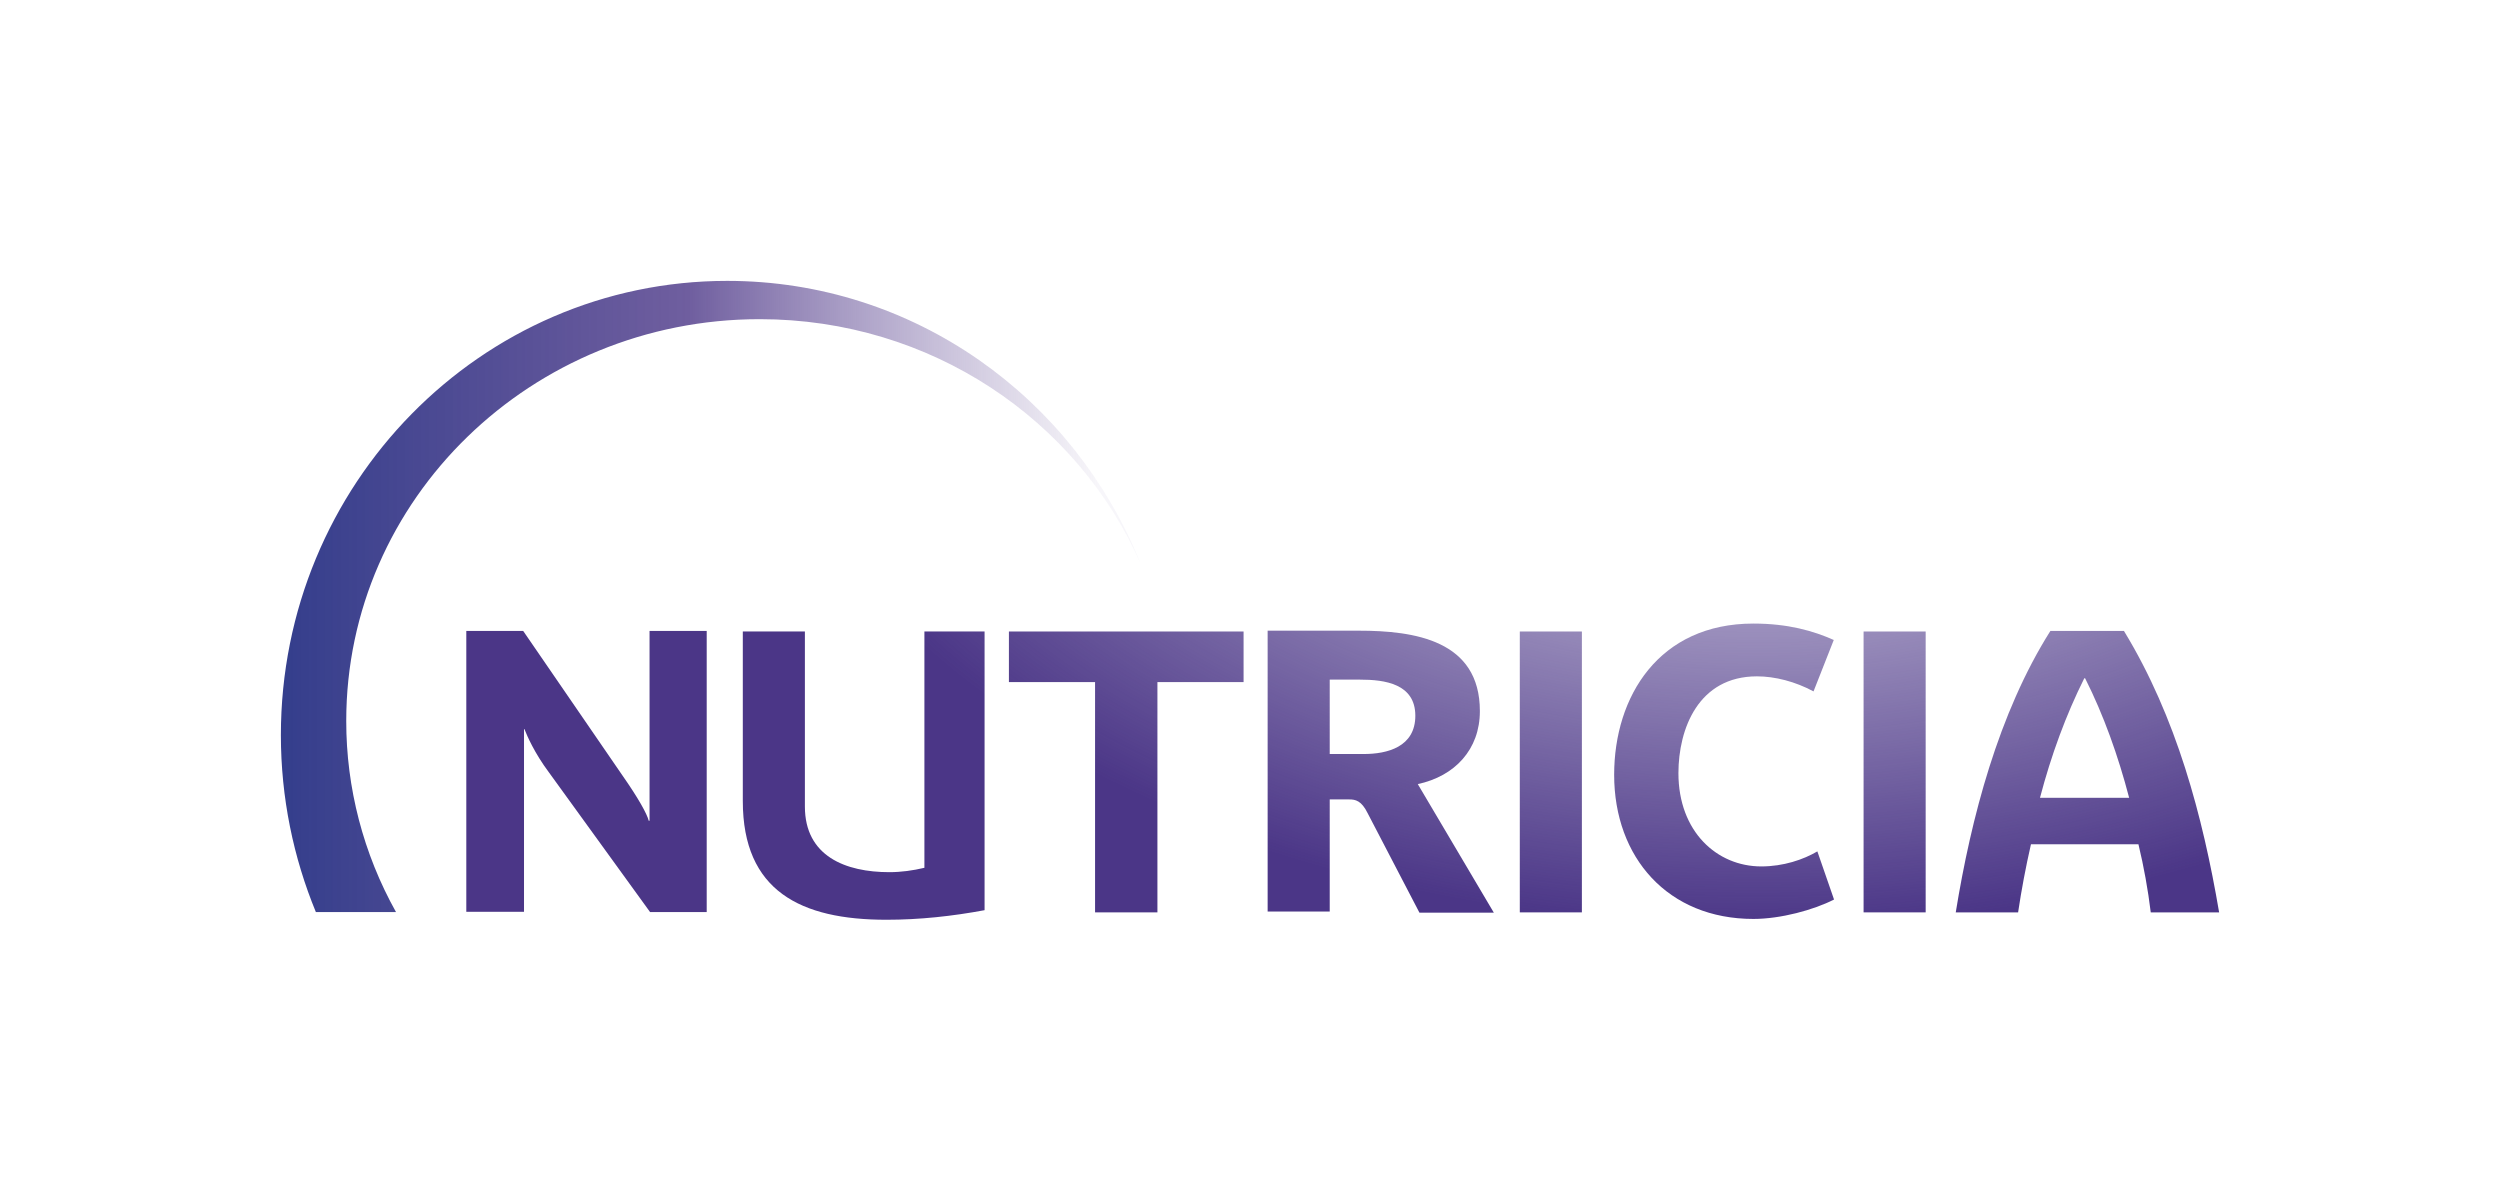
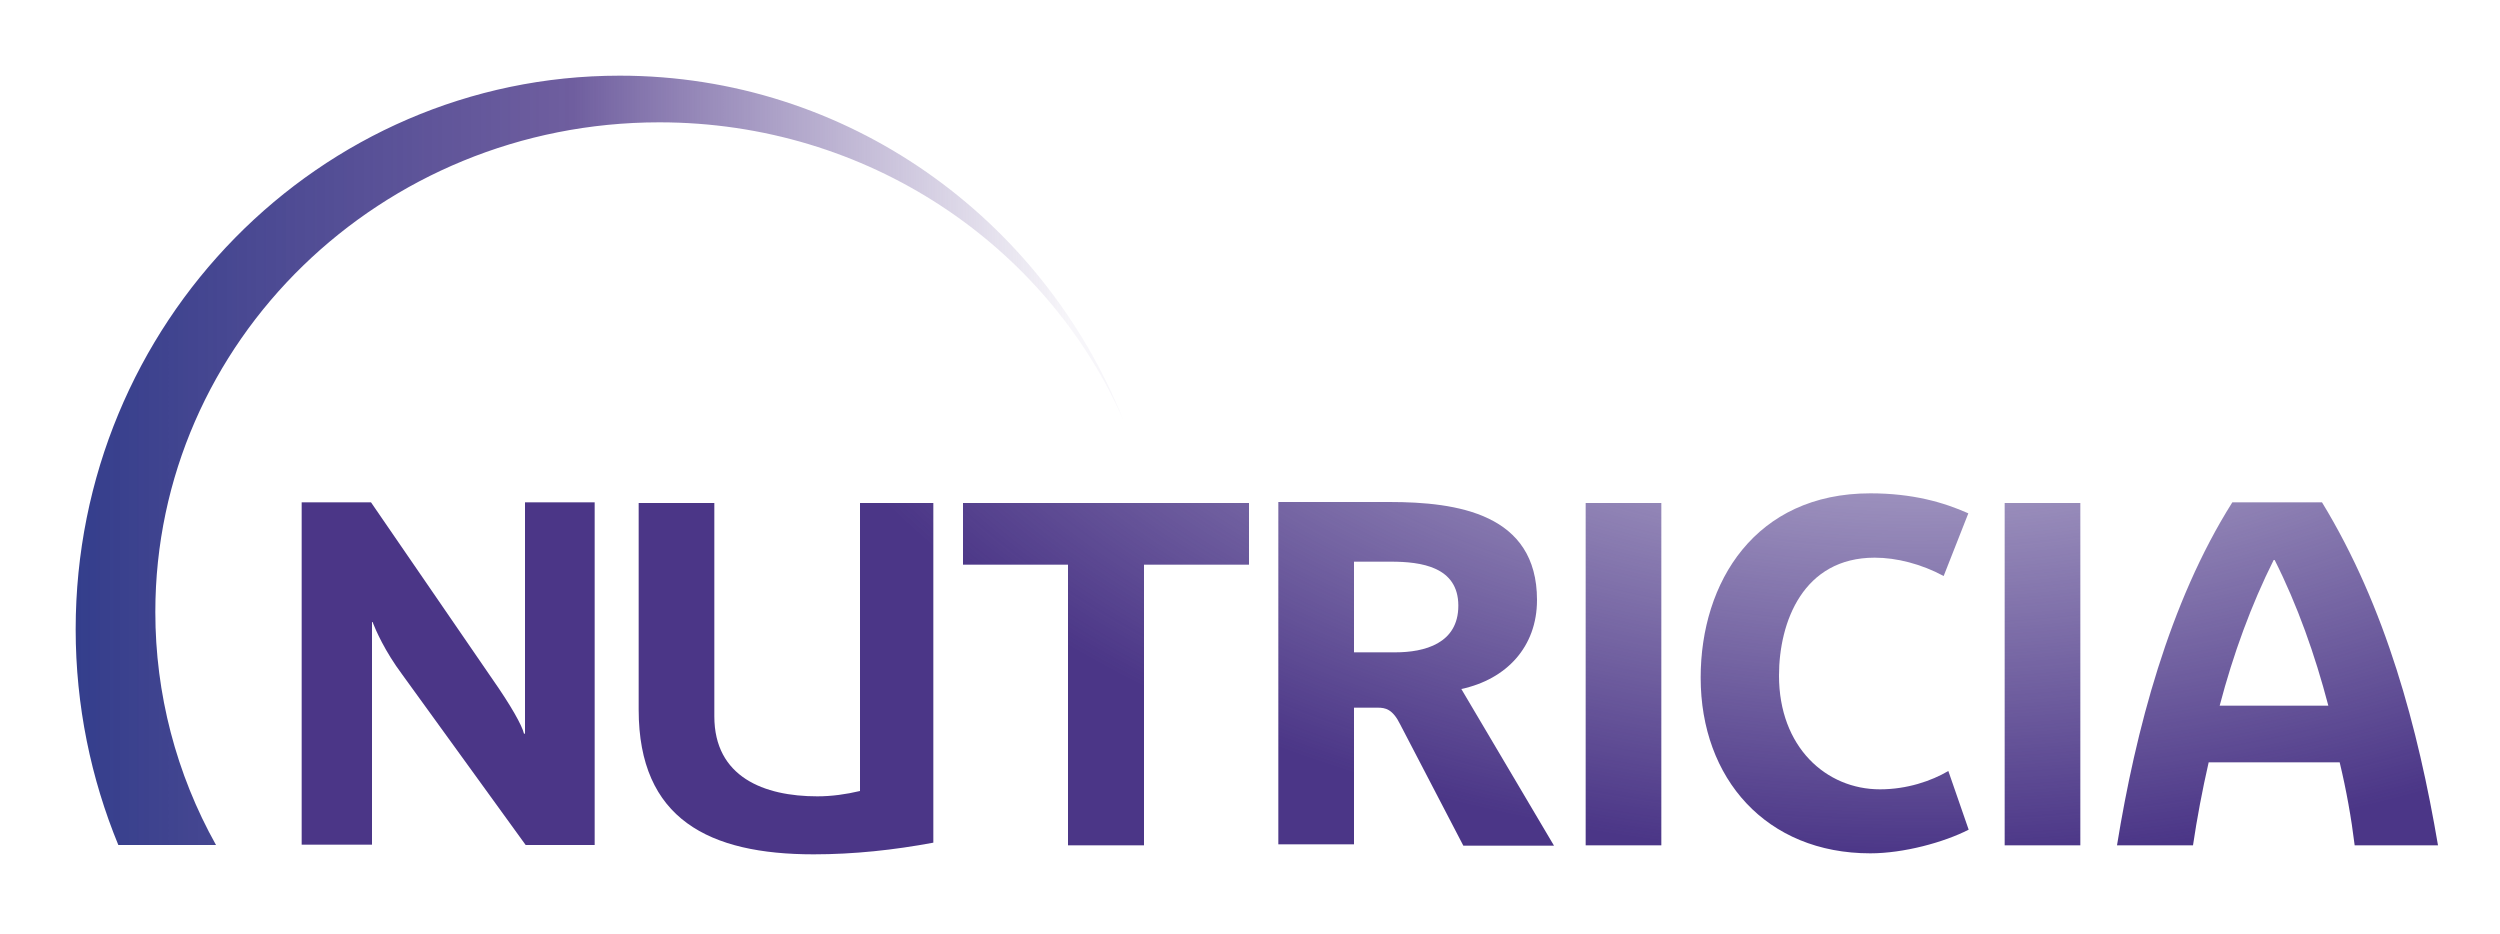
- <svg xmlns="http://www.w3.org/2000/svg" viewBox="0 0 91.41 43.62">
+ <svg xmlns="http://www.w3.org/2000/svg" viewBox="8 8 75 28">
  <radialGradient id="A" cx="-815.542" cy="631.071" gradientTransform="matrix(321.992 0 0 -198.8094 262663.969 125474.406)" gradientUnits="userSpaceOnUse" r=".113">
    <stop offset=".45" stop-color="#4b3687" stop-opacity=".5" />
    <stop offset="1" stop-color="#4b3687" />
  </radialGradient>
  <linearGradient id="B" gradientUnits="userSpaceOnUse" x1="10.274" x2="41.706" y1="21.81" y2="21.81">
    <stop offset="0" stop-color="#343e8c" />
    <stop offset=".475" stop-color="#4b3687" stop-opacity=".8" />
    <stop offset=".569" stop-color="#523c8b" stop-opacity=".652" />
    <stop offset=".951" stop-color="#695299" stop-opacity=".05" />
  </linearGradient>
  <g fill="url(#A)">
    <path d="m42.32 33.36v-8.42h3.15v-1.85h-8.58v1.85h3.15v8.42z" />
    <path d="M19.18 26.67c.09.23.36.86.89 1.57l3.7 5.11h2.07V23.07h-2.09v6.94h-.03c-.06-.25-.39-.84-.95-1.64l-3.64-5.3h-2.08v10.27h2.11v-6.68h.02z" />
    <path d="m68.14 23.09h2.27v10.27h-2.27z" />
    <path d="m74.97 23.07c-1.9 3.01-2.9 6.84-3.46 10.29h2.28c.12-.81.28-1.66.47-2.49h3.93c.2.83.35 1.67.45 2.49h2.5c-.6-3.52-1.56-7.14-3.48-10.29zm-.38 6.1c.41-1.56.95-3.03 1.62-4.37h.03c.68 1.35 1.21 2.84 1.61 4.37z" />
    <path d="m64.24 24.73c.66 0 1.4.19 2.07.55l.74-1.88c-.74-.33-1.67-.6-2.94-.6-3.45 0-5.09 2.66-5.09 5.53 0 3.03 1.97 5.27 5.09 5.27 1 0 2.21-.33 2.95-.71l-.61-1.76c-.51.3-1.24.55-2.05.55-1.62 0-3.03-1.27-3.03-3.41 0-1.62.73-3.54 2.87-3.54z" />
    <path d="m27.16 23.09v6.2c0 3.29 2.12 4.34 5.25 4.34 1.21 0 2.41-.13 3.59-.35v-10.19h-2.2v8.64c-.42.1-.85.16-1.28.16-1.6 0-3.09-.58-3.09-2.4v-6.4z" />
    <path d="m55.57 23.09h2.27v10.27h-2.27z" />
    <path d="m54.11 26c0-2.59-2.39-2.94-4.43-2.94h-3.33v10.27h2.27v-4.1h.71c.23 0 .45.04.68.51l1.89 3.63h2.72l-2.78-4.7c1.35-.29 2.27-1.26 2.27-2.67zm-4.25 1.57h-1.24v-2.72h1.11c.9 0 2.02.15 2.02 1.32 0 1.14-1.02 1.4-1.89 1.4z" />
  </g>
  <path d="M14.48 33.35a14.3 14.3 0 0 1-1.82-6.99c0-8.11 6.77-14.69 15.12-14.69 6.25 0 11.61 3.68 13.92 8.93-2.43-6.06-8.28-10.33-15.11-10.33-9.01 0-16.32 7.44-16.32 16.61 0 2.29.46 4.48 1.28 6.47z" fill="url(#B)" />
</svg>
